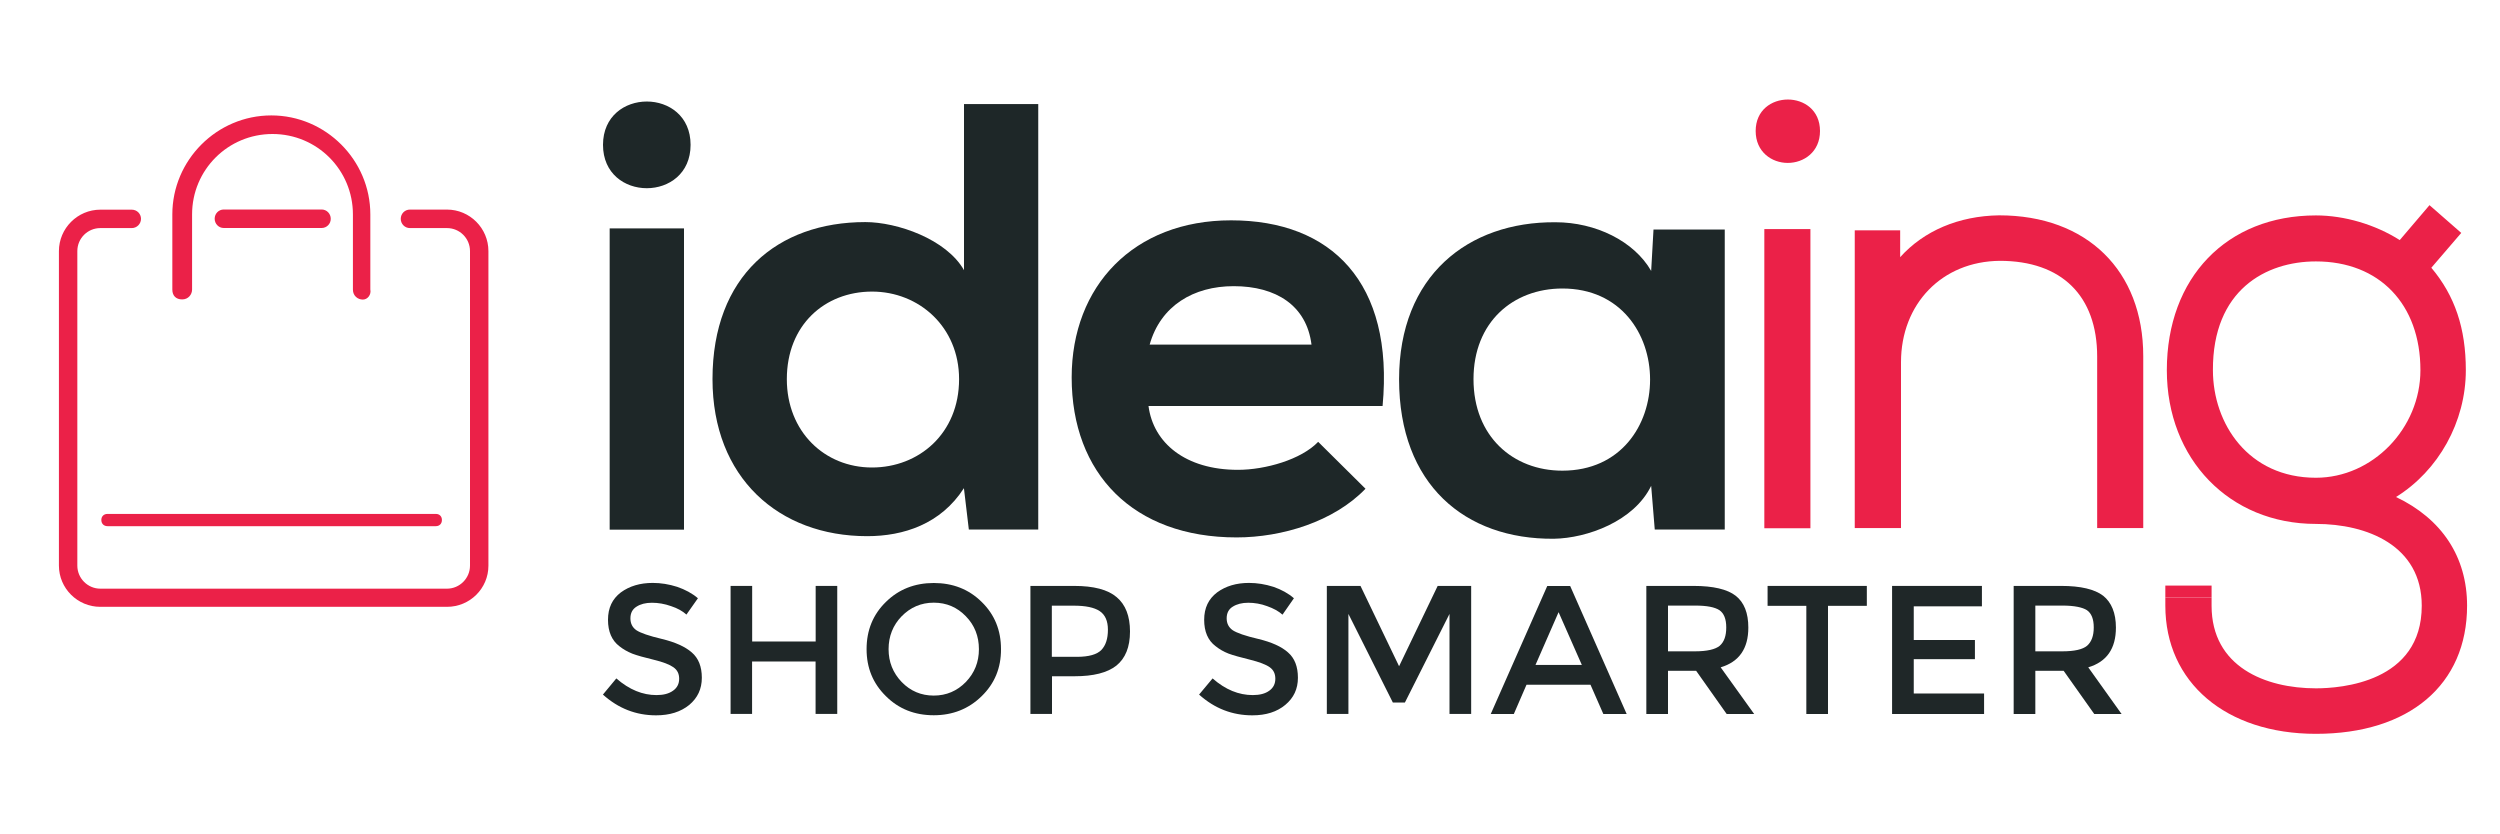
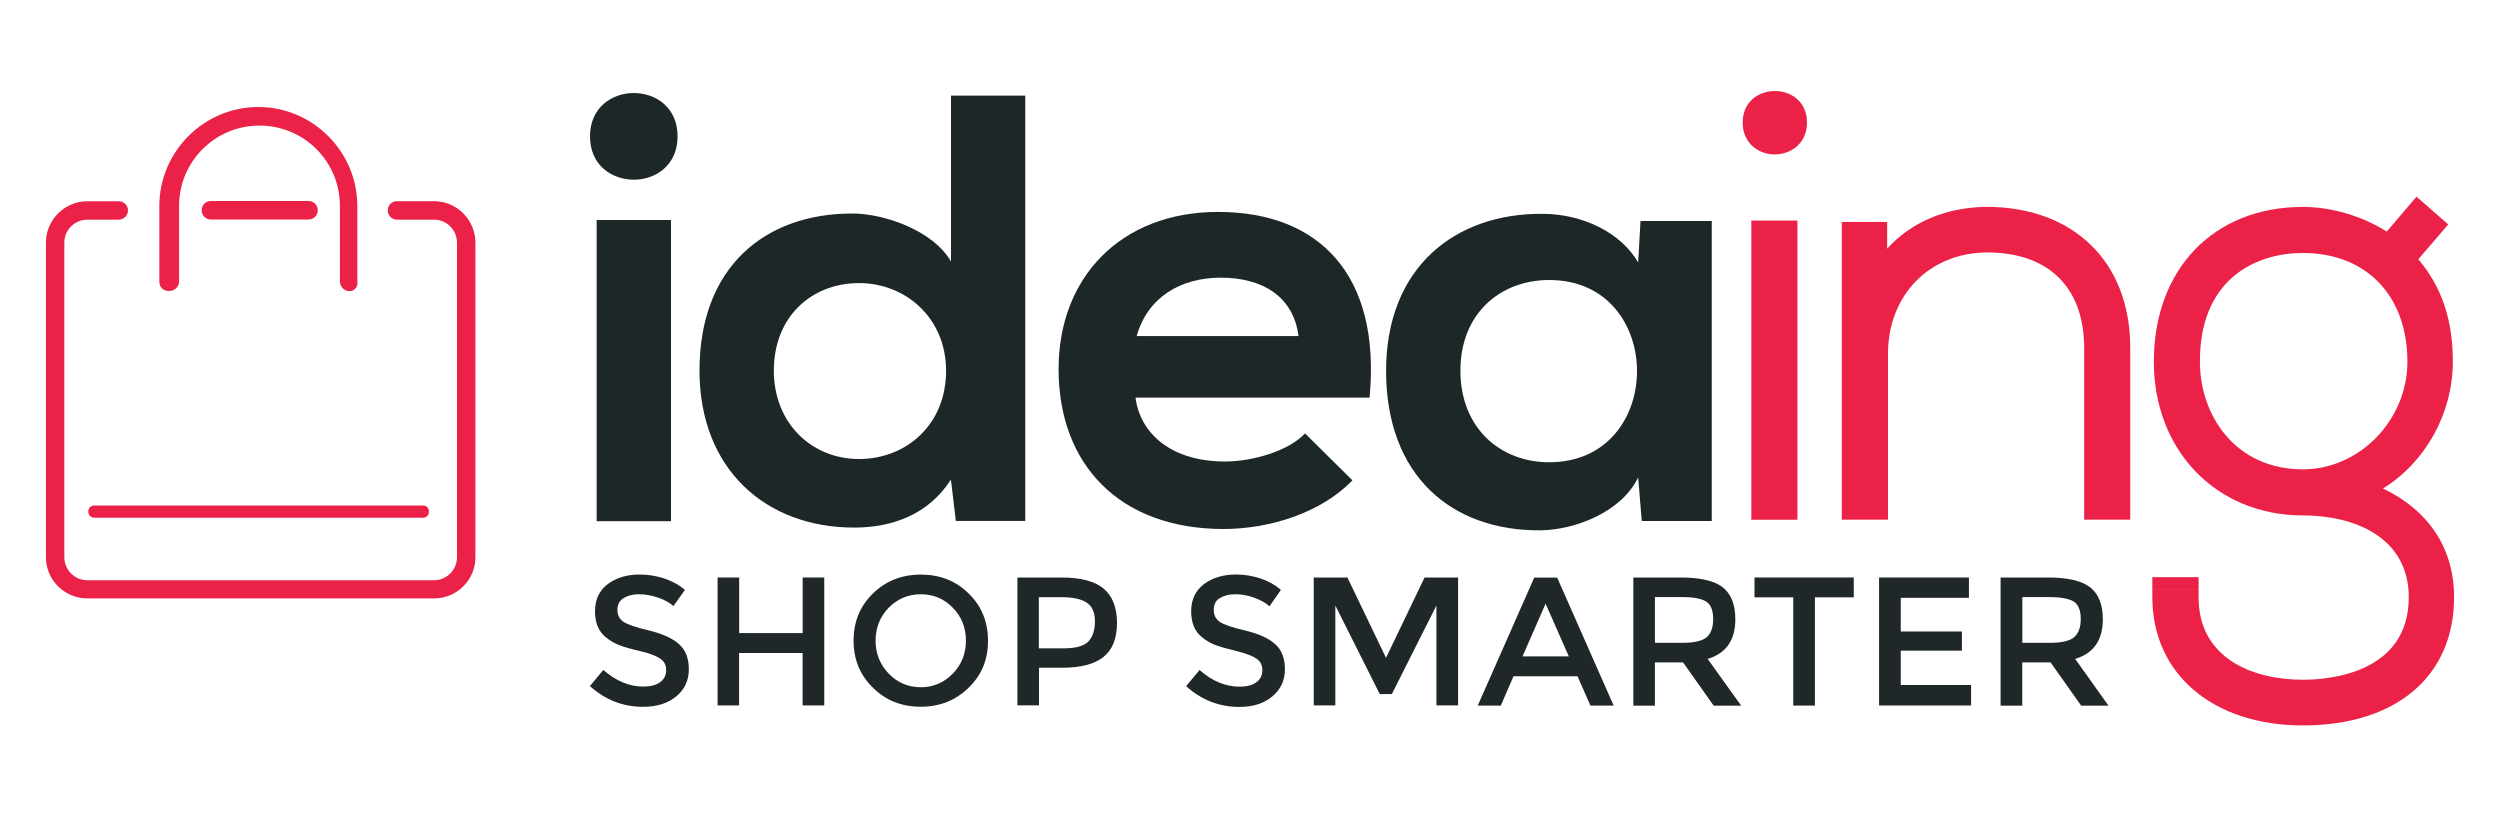
<svg xmlns="http://www.w3.org/2000/svg" version="1.1" id="Layer_1" x="0px" y="0px" width="30px" height="10px" viewBox="0 0 30 10" enable-background="new 0 0 30 10" xml:space="preserve">
  <g>
-     <path fill="#1E2728" d="M8.287,1.738c0,0.694-1.051,0.694-1.051,0C7.237,1.045,8.287,1.045,8.287,1.738z M7.316,2.741v3.615h0.892   V2.741H7.316z" />
-     <path fill="#1E2728" d="M12.459,1.249v5.105h-0.833l-0.059-0.496c-0.277,0.431-0.724,0.576-1.161,0.576   c-1.06,0-1.856-0.7-1.856-1.885c0-1.24,0.782-1.884,1.834-1.884c0.381,0,0.972,0.204,1.184,0.577V1.249H12.459z M9.442,4.55   c0,0.629,0.452,1.06,1.022,1.06c0.563,0,1.045-0.408,1.045-1.06c0-0.628-0.482-1.051-1.045-1.051C9.896,3.5,9.442,3.9,9.442,4.55z" />
-     <path fill="#1E2728" d="M13.782,4.872c0.058,0.445,0.445,0.766,1.073,0.766c0.328,0,0.76-0.123,0.963-0.336l0.568,0.563   c-0.379,0.394-1,0.584-1.547,0.584c-1.24,0-1.979-0.766-1.979-1.92c0-1.097,0.744-1.885,1.913-1.885   c1.203,0,1.957,0.745,1.818,2.228L13.782,4.872L13.782,4.872z M15.738,4.135c-0.059-0.468-0.424-0.701-0.934-0.701   c-0.481,0-0.877,0.235-1.008,0.701H15.738z" />
-     <path fill="#1E2728" d="M19.842,2.754h0.855v3.6h-0.84l-0.043-0.524c-0.205,0.424-0.768,0.629-1.168,0.635   c-1.066,0.009-1.857-0.65-1.857-1.914c0-1.24,0.826-1.892,1.877-1.884c0.482,0,0.943,0.227,1.148,0.584L19.842,2.754z M17.682,4.55   c0,0.688,0.475,1.098,1.066,1.098c1.404,0,1.404-2.186,0-2.186C18.156,3.463,17.682,3.865,17.682,4.55z" />
+     <path fill="#1E2728" d="M8.131,1.636c0,0.694-1.051,0.694-1.051,0C7.081,0.943,8.131,0.943,8.131,1.636z M7.16,2.64v3.614h0.892   V2.64H7.16z" />
+     <path fill="#1E2728" d="M12.303,1.147v5.104H11.47l-0.059-0.496c-0.277,0.432-0.724,0.576-1.161,0.576   c-1.06,0-1.856-0.699-1.856-1.885c0-1.24,0.782-1.884,1.834-1.884c0.381,0,0.972,0.204,1.184,0.577V1.147H12.303z M9.286,4.448   c0,0.629,0.452,1.06,1.022,1.06c0.563,0,1.045-0.407,1.045-1.06c0-0.628-0.482-1.051-1.045-1.051   C9.74,3.398,9.286,3.798,9.286,4.448z" />
+     <path fill="#1E2728" d="M13.626,4.771c0.058,0.445,0.445,0.767,1.073,0.767c0.328,0,0.76-0.123,0.962-0.337l0.568,0.563   c-0.379,0.394-1,0.584-1.547,0.584c-1.24,0-1.979-0.766-1.979-1.92c0-1.097,0.744-1.885,1.914-1.885   c1.203,0,1.957,0.745,1.818,2.228H13.626L13.626,4.771z M15.582,4.033c-0.059-0.468-0.423-0.701-0.933-0.701   c-0.481,0-0.878,0.235-1.009,0.701H15.582z" />
+     <path fill="#1E2728" d="M19.686,2.652h0.855v3.6h-0.84l-0.043-0.523c-0.205,0.424-0.768,0.629-1.168,0.635   c-1.066,0.01-1.857-0.65-1.857-1.914c0-1.24,0.826-1.892,1.877-1.884c0.482,0,0.943,0.227,1.148,0.584L19.686,2.652z M17.525,4.448   c0,0.688,0.477,1.099,1.066,1.099c1.404,0,1.404-2.187,0-2.187C18,3.361,17.525,3.764,17.525,4.448z" />
    <g>
-       <rect x="21.172" y="2.749" fill="#EB2148" width="0.553" height="3.59" />
-       <path fill="#EB2148" d="M21.068,1.572c0,0.251,0.193,0.383,0.385,0.383s0.387-0.131,0.387-0.383    C21.84,1.068,21.068,1.069,21.068,1.572z" />
-       <path fill="#EB2148" d="M23.99,2.584c-0.486,0.007-0.904,0.186-1.188,0.502V2.764h-0.545v3.573h0.555v-1.99    c0-0.699,0.49-1.211,1.186-1.217c0.742,0,1.168,0.42,1.168,1.149v2.058h0.553V4.274C25.719,3.246,25.041,2.584,23.99,2.584z" />
-       <path fill="#EB2148" d="M28.752,5.964c0.51-0.316,0.838-0.902,0.838-1.522c0-0.501-0.131-0.893-0.414-1.229l0.359-0.418    l-0.381-0.333l-0.357,0.419c-0.295-0.187-0.664-0.296-1.006-0.296c-1.07,0-1.789,0.746-1.789,1.857    c0,1.068,0.752,1.845,1.789,1.845c0.613,0,1.27,0.259,1.27,0.982c0,0.92-0.971,0.991-1.27,0.991c-0.607,0-1.252-0.259-1.252-0.991    V7.171h-0.555v0.097c0,0.921,0.727,1.538,1.807,1.538c1.119,0,1.814-0.589,1.814-1.538C29.605,6.684,29.303,6.226,28.752,5.964z     M27.791,3.137c0.762,0,1.254,0.514,1.254,1.305c0,0.699-0.574,1.291-1.254,1.291c-0.813,0-1.236-0.65-1.236-1.291    C26.551,3.479,27.191,3.137,27.791,3.137z" />
+       <rect x="21.016" y="2.647" fill="#EB2148" width="0.553" height="3.59" />
+       <path fill="#EB2148" d="M20.912,1.47c0,0.251,0.193,0.383,0.385,0.383s0.387-0.131,0.387-0.383    C21.684,0.966,20.912,0.967,20.912,1.47z" />
+       <path fill="#EB2148" d="M23.834,2.482c-0.486,0.007-0.904,0.186-1.188,0.502V2.663h-0.545v3.573h0.555v-1.99    c0-0.699,0.49-1.211,1.186-1.217c0.742,0,1.168,0.42,1.168,1.149v2.058h0.553V4.172C25.563,3.145,24.885,2.482,23.834,2.482z" />
+       <path fill="#EB2148" d="M28.596,5.862c0.51-0.315,0.838-0.902,0.838-1.522c0-0.501-0.131-0.893-0.414-1.229l0.359-0.418    L28.998,2.36l-0.357,0.419c-0.295-0.187-0.664-0.296-1.006-0.296c-1.07,0-1.789,0.746-1.789,1.857    c0,1.068,0.752,1.845,1.789,1.845c0.613,0,1.27,0.259,1.27,0.982c0,0.92-0.971,0.99-1.27,0.99c-0.607,0-1.252-0.259-1.252-0.99    V7.069h-0.555v0.097c0,0.922,0.727,1.539,1.807,1.539c1.119,0,1.814-0.59,1.814-1.539C29.449,6.582,29.146,6.125,28.596,5.862z     M27.635,3.036c0.762,0,1.254,0.514,1.254,1.305c0,0.699-0.574,1.291-1.254,1.291c-0.813,0-1.236-0.649-1.236-1.291    C26.395,3.377,27.035,3.036,27.635,3.036z" />
    </g>
-     <rect x="25.984" y="7.027" fill="#EB2148" width="0.555" height="0.144" />
+     <rect x="25.828" y="6.926" fill="#EB2148" width="0.555" height="0.144" />
    <g>
-       <path fill="#1F2728" d="M7.823,7.233c-0.076,0-0.137,0.016-0.185,0.047C7.59,7.31,7.565,7.356,7.565,7.42    c0,0.061,0.023,0.109,0.072,0.143c0.048,0.032,0.151,0.068,0.308,0.105c0.156,0.038,0.276,0.091,0.356,0.161    C8.382,7.898,8.422,8,8.422,8.133c0,0.135-0.051,0.242-0.151,0.326C8.169,8.542,8.037,8.584,7.873,8.584    c-0.24,0-0.452-0.082-0.638-0.249l0.161-0.194c0.156,0.136,0.316,0.2,0.482,0.2c0.084,0,0.149-0.017,0.199-0.053    c0.05-0.035,0.073-0.084,0.073-0.143c0-0.06-0.022-0.105-0.069-0.138C8.036,7.975,7.957,7.944,7.845,7.917    S7.646,7.866,7.588,7.844C7.529,7.82,7.478,7.791,7.433,7.755C7.342,7.686,7.296,7.58,7.296,7.438    c0-0.144,0.052-0.251,0.154-0.329c0.104-0.076,0.231-0.114,0.383-0.114c0.099,0,0.195,0.016,0.293,0.047    c0.096,0.033,0.18,0.078,0.249,0.137L8.237,7.375C8.191,7.333,8.13,7.299,8.054,7.274C7.976,7.246,7.898,7.233,7.823,7.233z" />
-       <path fill="#1F2728" d="M8.767,8.567V7.031h0.259v0.667h0.762V7.031h0.259v1.536H9.787V7.938H9.025v0.629H8.767z" />
-       <path fill="#1F2728" d="M11.78,8.354c-0.155,0.152-0.347,0.229-0.575,0.229c-0.229,0-0.421-0.076-0.574-0.229    c-0.155-0.152-0.232-0.339-0.232-0.564c0-0.227,0.077-0.416,0.232-0.567c0.153-0.151,0.346-0.227,0.574-0.227    c0.228,0,0.42,0.074,0.575,0.227c0.156,0.152,0.232,0.341,0.232,0.567C12.013,8.015,11.936,8.202,11.78,8.354z M11.59,7.395    c-0.104-0.108-0.232-0.163-0.385-0.163s-0.281,0.057-0.385,0.163c-0.104,0.107-0.157,0.24-0.157,0.395    c0,0.153,0.052,0.284,0.157,0.394c0.105,0.108,0.233,0.163,0.385,0.163c0.152,0,0.281-0.056,0.385-0.163    c0.105-0.109,0.157-0.24,0.157-0.394C11.747,7.635,11.695,7.502,11.59,7.395z" />
-       <path fill="#1F2728" d="M13.4,7.166c0.106,0.089,0.16,0.226,0.16,0.412c0,0.188-0.056,0.322-0.163,0.409    c-0.109,0.086-0.276,0.128-0.501,0.128h-0.272v0.452h-0.259V7.031h0.526C13.123,7.031,13.294,7.075,13.4,7.166z M13.217,7.799    c0.052-0.055,0.078-0.135,0.078-0.242c0-0.105-0.033-0.18-0.099-0.224s-0.17-0.065-0.31-0.065h-0.264v0.614h0.3    C13.066,7.882,13.164,7.854,13.217,7.799z" />
-       <path fill="#1F2728" d="M14.979,7.233c-0.075,0-0.137,0.016-0.186,0.047c-0.048,0.029-0.073,0.076-0.073,0.14    c0,0.061,0.024,0.109,0.073,0.143c0.049,0.032,0.15,0.068,0.309,0.105c0.157,0.038,0.276,0.091,0.354,0.161    c0.08,0.069,0.119,0.171,0.119,0.304c0,0.135-0.051,0.242-0.152,0.326c-0.1,0.083-0.23,0.125-0.395,0.125    c-0.24,0-0.453-0.082-0.639-0.249l0.162-0.194c0.155,0.136,0.315,0.2,0.482,0.2c0.084,0,0.15-0.017,0.199-0.053    c0.049-0.035,0.072-0.084,0.072-0.143c0-0.06-0.021-0.105-0.067-0.138c-0.046-0.033-0.126-0.063-0.238-0.091    s-0.198-0.051-0.257-0.073c-0.059-0.023-0.11-0.053-0.155-0.089c-0.092-0.069-0.137-0.175-0.137-0.316    c0-0.144,0.053-0.251,0.155-0.329c0.104-0.076,0.231-0.114,0.383-0.114c0.099,0,0.195,0.016,0.293,0.047    c0.096,0.033,0.178,0.078,0.246,0.137l-0.137,0.197c-0.047-0.042-0.107-0.075-0.184-0.102C15.132,7.246,15.054,7.233,14.979,7.233    z" />
-       <path fill="#1F2728" d="M16.182,8.567h-0.26V7.031h0.404l0.463,0.964l0.463-0.964h0.402v1.536h-0.26v-1.2l-0.535,1.063h-0.145    l-0.533-1.063V8.567L16.182,8.567z" />
-       <path fill="#1F2728" d="M18.318,8.217l-0.152,0.351h-0.277l0.678-1.536h0.275l0.678,1.536H19.24l-0.154-0.351H18.318z     M18.982,7.979l-0.279-0.633l-0.277,0.633H18.982z" />
-       <path fill="#1F2728" d="M20.98,7.531c0,0.253-0.111,0.411-0.332,0.477l0.402,0.56h-0.33L20.354,8.05h-0.338v0.518h-0.26V7.031    h0.568c0.234,0,0.404,0.04,0.504,0.118C20.93,7.229,20.98,7.356,20.98,7.531z M20.637,7.749c0.053-0.047,0.078-0.118,0.078-0.22    c0-0.1-0.027-0.169-0.082-0.207c-0.055-0.036-0.15-0.055-0.289-0.055h-0.328v0.549h0.322C20.484,7.816,20.584,7.793,20.637,7.749z    " />
-       <path fill="#1F2728" d="M21.936,7.27v1.298h-0.26V7.27h-0.465V7.031h1.191V7.27H21.936z" />
-       <path fill="#1F2728" d="M23.783,7.031v0.245h-0.818v0.404h0.734v0.23h-0.734v0.412h0.844v0.246h-1.104V7.031H23.783L23.783,7.031z    " />
-       <path fill="#1F2728" d="M25.391,7.531c0,0.253-0.111,0.411-0.332,0.477l0.4,0.56h-0.328L24.764,8.05h-0.34v0.518h-0.26V7.031    h0.572c0.232,0,0.4,0.04,0.502,0.118C25.338,7.229,25.391,7.356,25.391,7.531z M25.045,7.749c0.053-0.047,0.08-0.118,0.08-0.22    c0-0.1-0.027-0.169-0.082-0.207c-0.053-0.034-0.152-0.055-0.291-0.055h-0.328v0.549h0.322C24.895,7.816,24.992,7.793,25.045,7.749    z" />
+       <path fill="#1F2728" d="M7.667,7.131c-0.076,0-0.137,0.017-0.185,0.047C7.434,7.209,7.409,7.254,7.409,7.318    c0,0.061,0.023,0.109,0.072,0.143c0.048,0.033,0.151,0.068,0.308,0.105c0.156,0.038,0.276,0.091,0.356,0.161    c0.081,0.069,0.121,0.171,0.121,0.304c0,0.135-0.051,0.242-0.151,0.326C8.013,8.44,7.881,8.482,7.717,8.482    c-0.24,0-0.452-0.082-0.638-0.249L7.24,8.039c0.156,0.137,0.316,0.2,0.482,0.2c0.084,0,0.149-0.017,0.199-0.053    c0.05-0.035,0.073-0.084,0.073-0.144S7.972,7.938,7.925,7.905C7.88,7.873,7.801,7.842,7.689,7.815    C7.577,7.789,7.49,7.765,7.432,7.742c-0.059-0.023-0.11-0.053-0.155-0.089C7.186,7.584,7.14,7.479,7.14,7.336    c0-0.144,0.052-0.25,0.154-0.328c0.104-0.076,0.231-0.114,0.383-0.114c0.099,0,0.195,0.016,0.293,0.047    c0.096,0.033,0.18,0.078,0.249,0.138L8.081,7.273C8.035,7.231,7.974,7.197,7.898,7.172C7.82,7.145,7.742,7.131,7.667,7.131z" />
+       <path fill="#1F2728" d="M8.611,8.465V6.93H8.87v0.667h0.762V6.93h0.259v1.535h-0.26V7.836H8.869v0.629H8.611z" />
+       <path fill="#1F2728" d="M11.624,8.252c-0.155,0.152-0.347,0.229-0.575,0.229c-0.229,0-0.421-0.076-0.574-0.229    c-0.155-0.151-0.232-0.338-0.232-0.563c0-0.228,0.077-0.416,0.232-0.567c0.153-0.15,0.346-0.227,0.574-0.227    s0.42,0.074,0.575,0.227c0.156,0.152,0.232,0.342,0.232,0.567C11.857,7.914,11.78,8.101,11.624,8.252z M11.434,7.293    c-0.104-0.107-0.232-0.162-0.385-0.162c-0.153,0-0.281,0.057-0.385,0.162c-0.104,0.107-0.157,0.24-0.157,0.396    c0,0.153,0.052,0.284,0.157,0.394c0.105,0.108,0.233,0.164,0.385,0.164s0.281-0.057,0.385-0.164    c0.105-0.108,0.157-0.24,0.157-0.394C11.591,7.533,11.539,7.4,11.434,7.293z" />
+       <path fill="#1F2728" d="M13.244,7.064c0.106,0.089,0.16,0.227,0.16,0.412c0,0.188-0.056,0.322-0.163,0.408    c-0.109,0.087-0.276,0.129-0.501,0.129h-0.272v0.451h-0.259V6.93h0.526C12.967,6.93,13.138,6.974,13.244,7.064z M13.061,7.697    c0.052-0.055,0.078-0.135,0.078-0.242c0-0.104-0.033-0.18-0.099-0.224c-0.066-0.044-0.17-0.065-0.31-0.065h-0.264V7.78h0.3    C12.91,7.78,13.008,7.752,13.061,7.697z" />
+       <path fill="#1F2728" d="M14.823,7.131c-0.074,0-0.137,0.017-0.186,0.047c-0.048,0.029-0.072,0.076-0.072,0.141    c0,0.061,0.023,0.109,0.072,0.143s0.15,0.068,0.309,0.105c0.157,0.038,0.276,0.091,0.354,0.161    c0.08,0.069,0.119,0.171,0.119,0.304c0,0.135-0.052,0.242-0.152,0.326c-0.1,0.083-0.229,0.125-0.396,0.125    c-0.239,0-0.452-0.082-0.638-0.249l0.162-0.194c0.155,0.137,0.315,0.2,0.482,0.2c0.084,0,0.15-0.017,0.199-0.053    c0.049-0.035,0.072-0.084,0.072-0.144s-0.021-0.104-0.068-0.138c-0.045-0.032-0.125-0.063-0.237-0.091s-0.198-0.051-0.257-0.073    s-0.11-0.053-0.155-0.089c-0.092-0.068-0.137-0.175-0.137-0.316c0-0.144,0.053-0.25,0.155-0.328    c0.104-0.076,0.23-0.114,0.383-0.114c0.099,0,0.195,0.016,0.293,0.047c0.096,0.033,0.178,0.078,0.246,0.138l-0.137,0.196    c-0.048-0.042-0.107-0.075-0.185-0.103C14.976,7.145,14.899,7.131,14.823,7.131z" />
+       <path fill="#1F2728" d="M16.025,8.465h-0.26V6.93h0.404l0.463,0.964l0.463-0.964h0.402v1.535h-0.26V7.266l-0.535,1.063h-0.145    l-0.533-1.063V8.465L16.025,8.465z" />
+       <path fill="#1F2728" d="M18.162,8.115L18.01,8.467h-0.277l0.678-1.536h0.275l0.678,1.536h-0.279L18.93,8.115H18.162z     M18.826,7.877l-0.279-0.633L18.27,7.877H18.826z" />
+       <path fill="#1F2728" d="M20.824,7.43c0,0.253-0.111,0.41-0.332,0.477l0.402,0.561h-0.33l-0.367-0.519h-0.338v0.519H19.6V6.93    h0.568c0.234,0,0.404,0.039,0.504,0.117C20.773,7.127,20.824,7.254,20.824,7.43z M20.48,7.647c0.053-0.047,0.078-0.118,0.078-0.22    c0-0.1-0.027-0.17-0.082-0.207c-0.055-0.036-0.15-0.055-0.289-0.055h-0.328v0.549h0.322C20.328,7.715,20.428,7.691,20.48,7.647z" />
+       <path fill="#1F2728" d="M21.779,7.168v1.299h-0.26V7.168h-0.465V6.93h1.191v0.238H21.779z" />
+       <path fill="#1F2728" d="M23.627,6.93v0.244h-0.818v0.404h0.734v0.23h-0.734v0.412h0.844v0.246h-1.104V6.93H23.627L23.627,6.93z" />
+       <path fill="#1F2728" d="M25.234,7.43c0,0.253-0.111,0.41-0.332,0.477l0.4,0.561h-0.328l-0.367-0.519h-0.34v0.519h-0.26V6.93h0.572    c0.232,0,0.4,0.039,0.502,0.117C25.182,7.127,25.234,7.254,25.234,7.43z M24.889,7.647c0.053-0.047,0.08-0.118,0.08-0.22    c0-0.1-0.027-0.17-0.082-0.207c-0.053-0.034-0.152-0.055-0.291-0.055h-0.328v0.549h0.322C24.738,7.715,24.836,7.691,24.889,7.647z    " />
    </g>
    <g>
      <g>
        <g>
-           <path fill="#EB2148" d="M5.23,6.314H1.29c-0.044,0-0.074-0.03-0.074-0.074s0.03-0.073,0.074-0.073h3.94      c0.044,0,0.073,0.029,0.073,0.073S5.274,6.314,5.23,6.314z" />
+           <path fill="#EB2148" d="M5.074,6.213h-3.94c-0.044,0-0.074-0.03-0.074-0.074c0-0.045,0.03-0.073,0.074-0.073h3.94      c0.044,0,0.073,0.028,0.073,0.073C5.147,6.183,5.118,6.213,5.074,6.213z" />
        </g>
        <g>
-           <path fill="#EB2148" d="M4.354,3.595c-0.06,0-0.119-0.045-0.119-0.119V2.573c0-0.534-0.43-0.965-0.965-0.965      c-0.534,0-0.965,0.43-0.965,0.965v0.901c0,0.06-0.045,0.119-0.119,0.119S2.068,3.549,2.068,3.475V2.573      c0-0.652,0.534-1.188,1.188-1.188c0.652,0,1.188,0.535,1.188,1.188v0.901C4.457,3.534,4.413,3.595,4.354,3.595z" />
+           <path fill="#EB2148" d="M4.198,3.494c-0.06,0-0.119-0.045-0.119-0.119V2.472c0-0.534-0.43-0.965-0.965-0.965      c-0.534,0-0.965,0.43-0.965,0.965v0.901c0,0.06-0.045,0.119-0.119,0.119c-0.074,0-0.118-0.044-0.118-0.118V2.472      c0-0.652,0.534-1.188,1.188-1.188c0.652,0,1.188,0.535,1.188,1.188v0.901C4.301,3.433,4.257,3.494,4.198,3.494z" />
        </g>
      </g>
    </g>
    <g>
-       <path fill="#EB2148" d="M3.86,2.736H2.685c-0.061,0-0.109-0.051-0.109-0.111c0-0.062,0.049-0.111,0.109-0.111H3.86    c0.06,0,0.109,0.05,0.109,0.111C3.97,2.686,3.92,2.736,3.86,2.736z" />
+       <path fill="#EB2148" d="M3.704,2.634H2.529c-0.061,0-0.109-0.051-0.109-0.111c0-0.062,0.049-0.111,0.109-0.111h1.175    c0.06,0,0.109,0.05,0.109,0.111C3.814,2.584,3.764,2.634,3.704,2.634z" />
    </g>
    <g>
-       <path fill="#EB2148" d="M5.364,7.282h-4.16c-0.274,0-0.497-0.222-0.497-0.495V3.013c0-0.273,0.224-0.497,0.497-0.497h0.377    c0.062,0,0.111,0.049,0.111,0.11c0,0.061-0.05,0.111-0.111,0.111H1.204c-0.152,0-0.276,0.123-0.276,0.276v3.775    c0,0.151,0.124,0.276,0.276,0.276h4.16c0.152,0,0.276-0.125,0.276-0.276V3.013c0-0.153-0.124-0.276-0.276-0.276H4.919    c-0.062,0-0.11-0.051-0.11-0.111c0-0.062,0.049-0.111,0.11-0.111h0.445c0.274,0,0.497,0.224,0.497,0.498v3.775    C5.861,7.061,5.639,7.282,5.364,7.282z" />
+       <path fill="#EB2148" d="M5.208,7.181h-4.16c-0.274,0-0.497-0.222-0.497-0.495V2.912c0-0.273,0.224-0.497,0.497-0.497h0.377    c0.062,0,0.111,0.049,0.111,0.11s-0.05,0.111-0.111,0.111H1.048c-0.152,0-0.276,0.123-0.276,0.276v3.775    c0,0.151,0.124,0.276,0.276,0.276h4.16c0.152,0,0.276-0.125,0.276-0.276V2.912c0-0.153-0.124-0.276-0.276-0.276H4.763    c-0.062,0-0.11-0.051-0.11-0.111c0-0.062,0.049-0.111,0.11-0.111h0.445c0.274,0,0.497,0.224,0.497,0.498v3.775    C5.705,6.959,5.483,7.181,5.208,7.181z" />
    </g>
  </g>
</svg>
